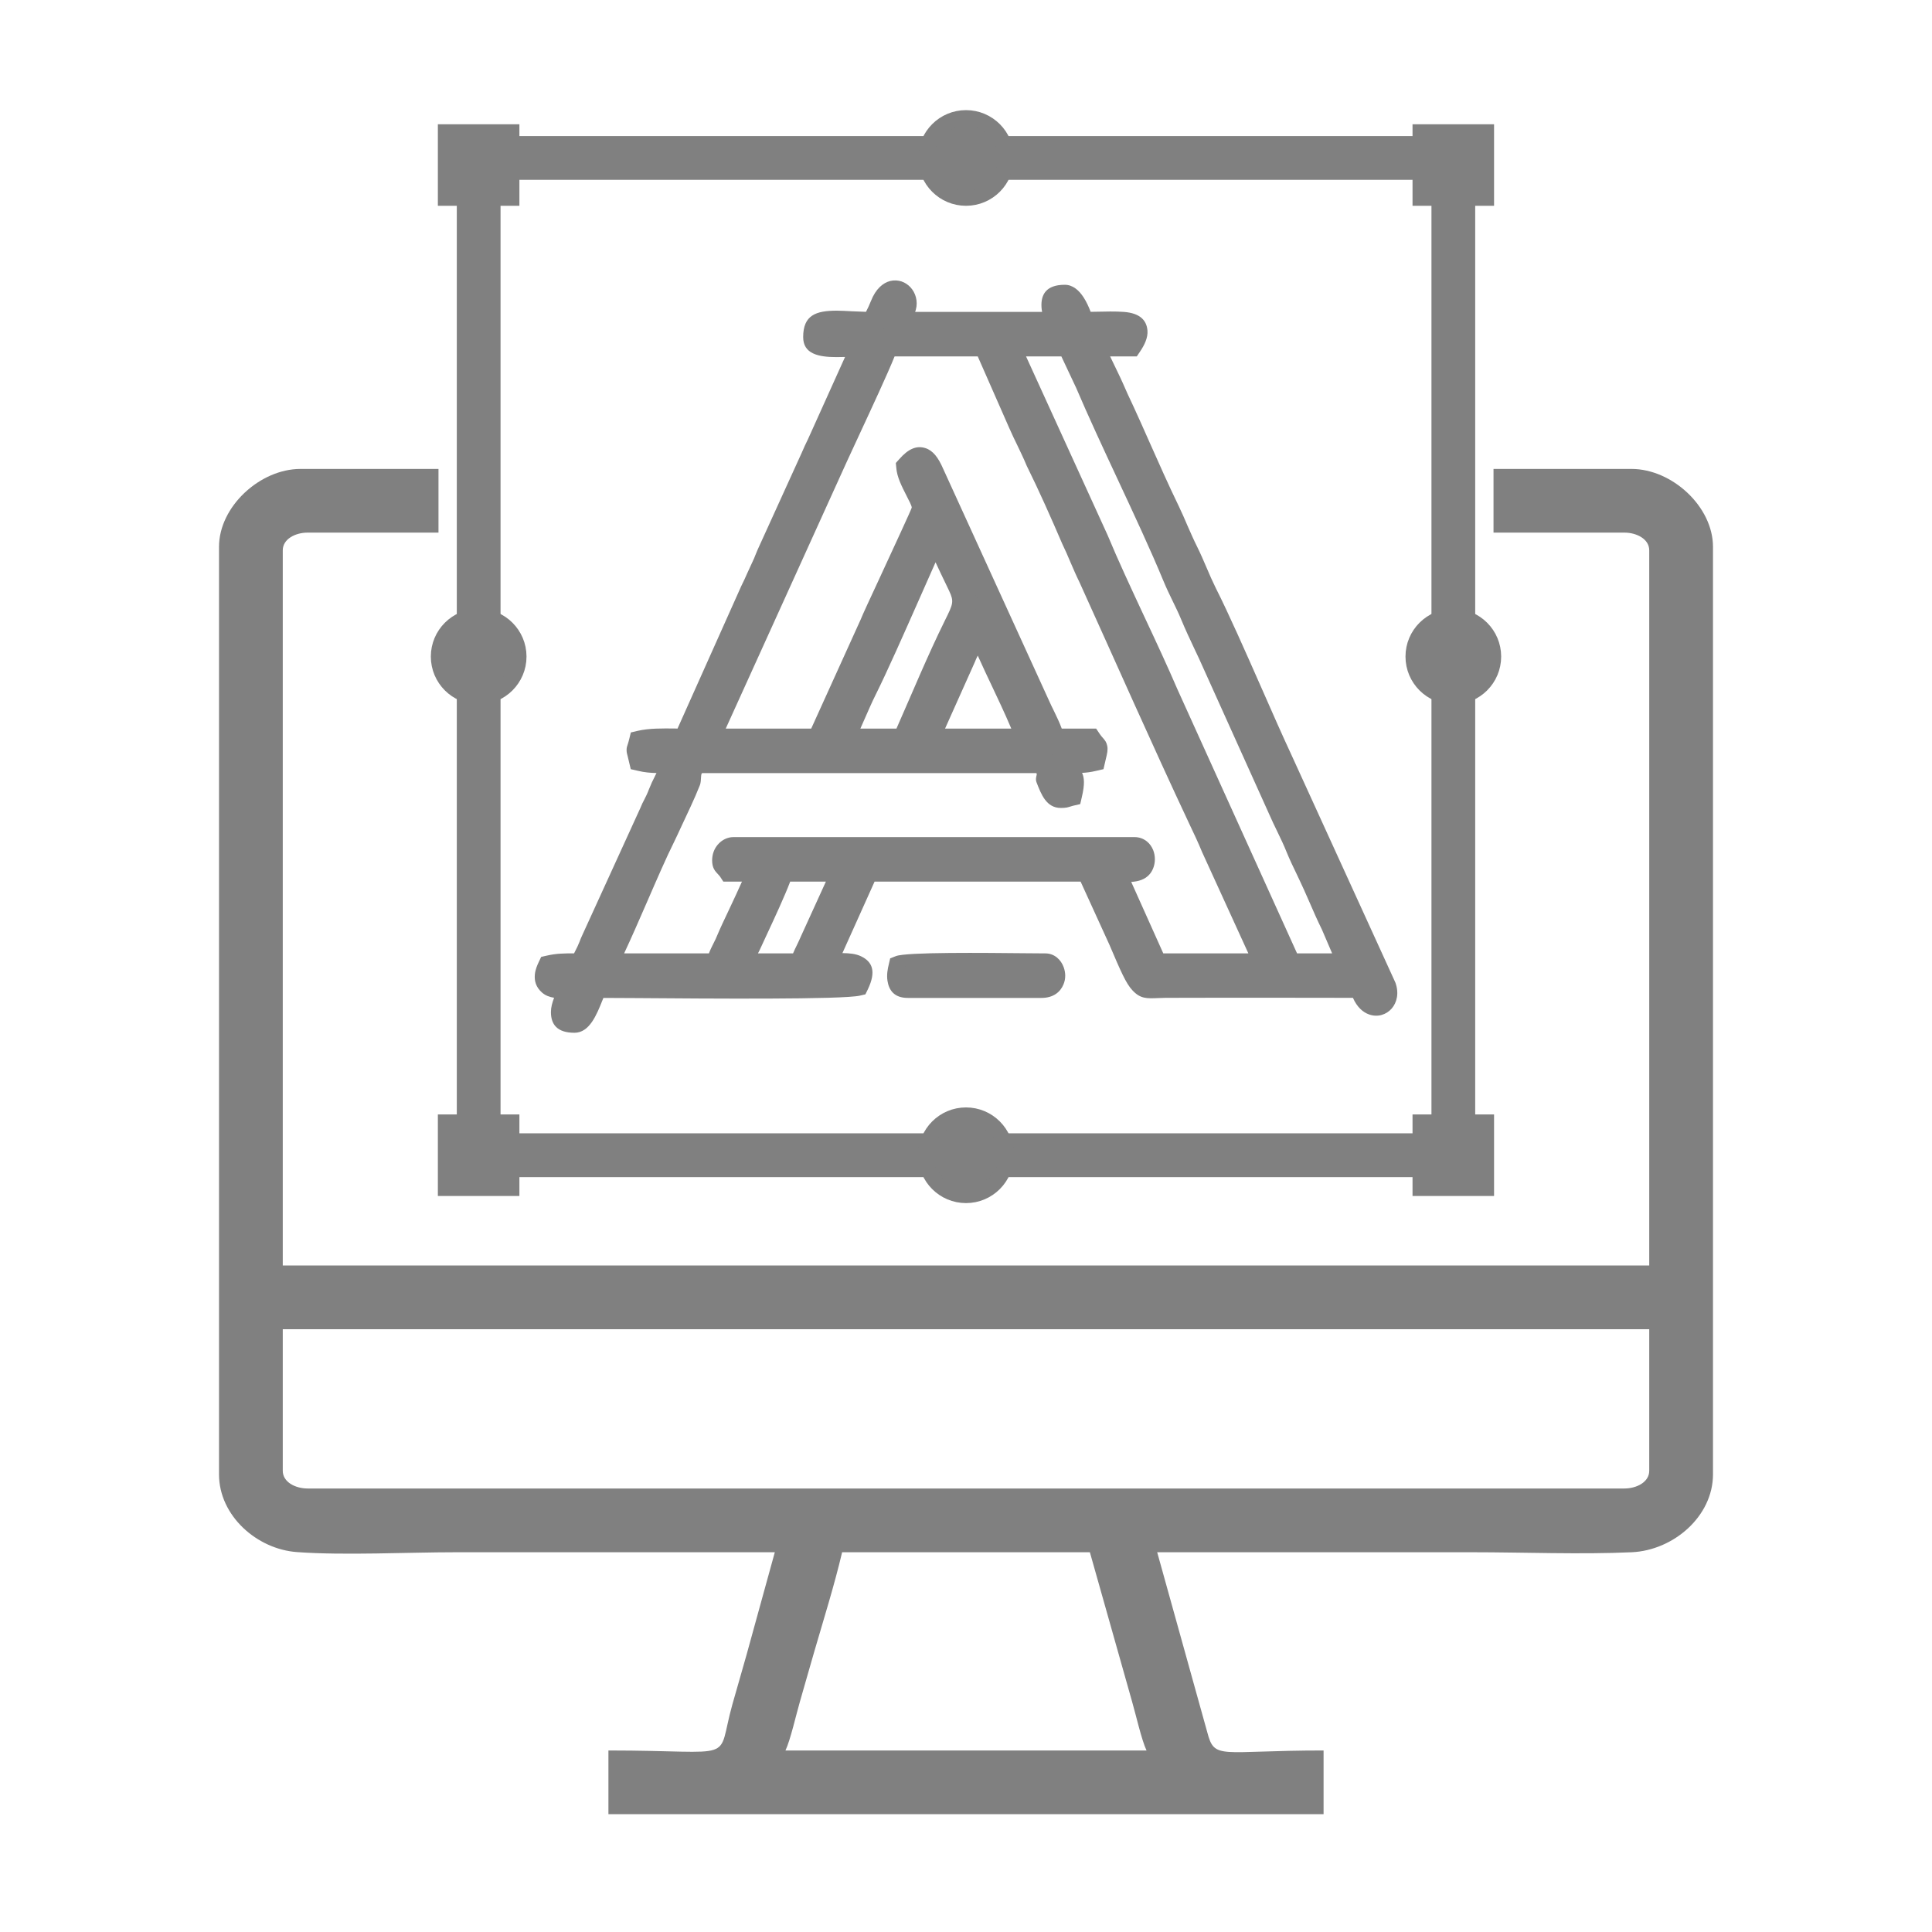
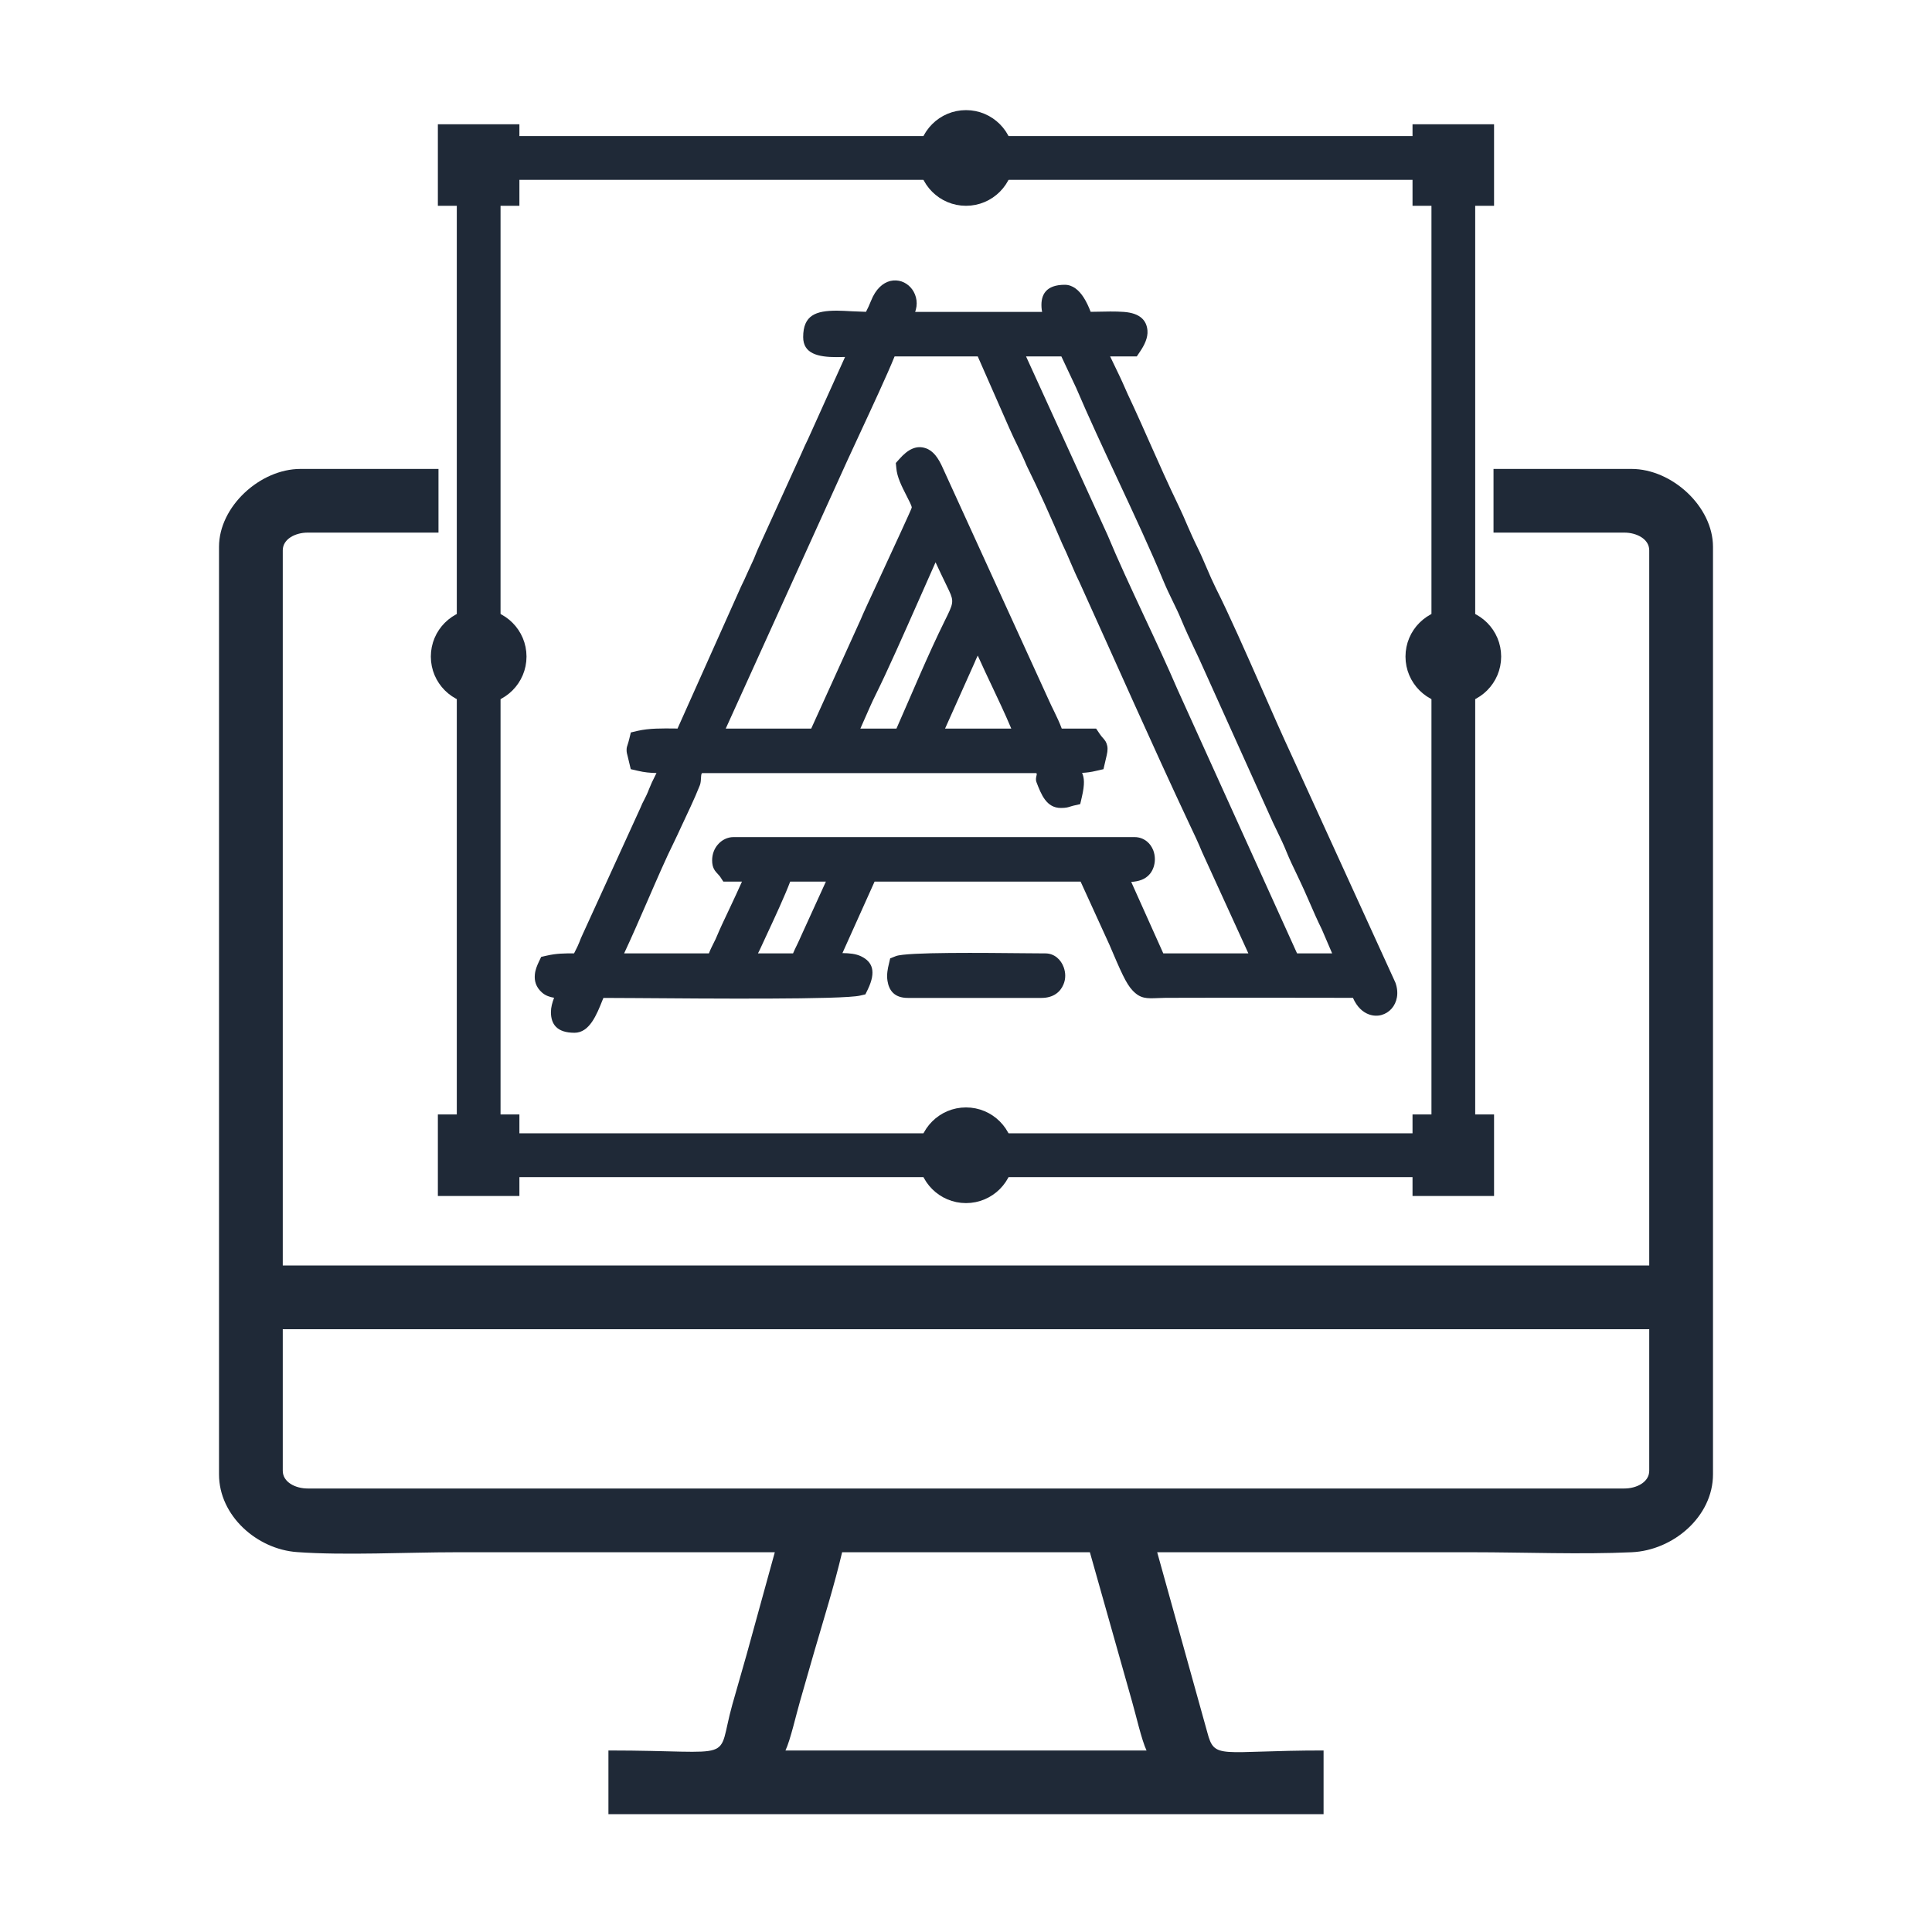
<svg xmlns="http://www.w3.org/2000/svg" xml:space="preserve" width="250px" height="250px" version="1.1" style="shape-rendering:geometricPrecision; text-rendering:geometricPrecision; image-rendering:optimizeQuality; fill-rule:evenodd; clip-rule:evenodd" viewBox="0 0 250 250">
  <defs>
    <style type="text/css">
   
-     .str0 {stroke:gray;stroke-width:2;stroke-miterlimit:2.613}
-     .fil0 {fill:gray}
-     .fil1 {fill:gray;fill-rule:nonzero}
+     .str0 {stroke:rgb(31 41 55);stroke-width:2;stroke-miterlimit:2.613}
+     .fil0 {fill:rgb(31 41 55)}
+     .fil1 {fill:rgb(31 41 55);fill-rule:nonzero}
   
  </style>
  </defs>
  <g id="Layer_x0020_1">
    <g id="_3099282444944">
      <g>
        <path class="fil0" d="M108.97 200.86l32.06 0 5.45 19.29c0.5,1.72 1.24,5.01 1.88,6.36l-46.72 0c0.64,-1.35 1.38,-4.64 1.88,-6.36 0.6,-2.05 1.2,-4.23 1.84,-6.41 1.19,-4.1 2.61,-8.62 3.61,-12.88zm-72.38 -10.54l0 -18.32 176.82 0 0 18.32c0,1.48 -1.66,2.29 -3.21,2.29l-170.4 0c-1.55,0 -3.21,-0.81 -3.21,-2.29zm-8.25 -119.56l0 120.02c0,5.36 4.91,9.69 10.09,10.06 6.17,0.45 14.23,0.02 20.6,0.02 13.75,0 27.49,0 41.23,0l-3.66 13.28c-0.6,2.16 -1.23,4.26 -1.83,6.41 -2.16,7.71 1.05,5.96 -16.04,5.96l0 8.24 92.54 0 0 -8.24c-13.49,0 -14.09,1.29 -15.05,-2.36l-6.48 -23.29c13.59,0 27.18,0 40.77,0 6.66,0 14.05,0.3 20.62,0 5.42,-0.24 10.53,-4.65 10.53,-10.08l0 -120.02c0,-5.22 -5.32,-10.08 -10.54,-10.08l-17.86 0 0 8.24 16.94 0c1.55,0 3.21,0.81 3.21,2.29l0 92.54 -176.82 0 0 -92.54c0,-1.48 1.66,-2.29 3.21,-2.29l16.94 0 0 -8.24 -17.86 0c-5.22,0 -10.54,4.86 -10.54,10.08z" />
      </g>
      <path class="fil0" d="M103.68 124.87l-7.78 0c0.32,-1.37 0.76,-1.91 1.25,-3.02 0.68,-1.5 3.94,-8.29 4.02,-9.27l8.02 0 -4.15 9.13c-0.46,1.1 -1.14,2.2 -1.36,3.16zm22.57 -43.39l0.5 0c0.28,1.19 3.99,8.73 4.84,10.71 0.58,1.38 1.04,2.38 1.68,3.59l-13.29 0 4.73 -10.57c0.56,-1.38 1.19,-2.22 1.54,-3.73zm-9.28 14.3l-8.03 0c1.09,-2.06 1.97,-4.41 3.02,-6.52 2.34,-4.71 5.94,-13.19 8.35,-18.48l0.92 -1.58c0.28,1.21 2.28,5.21 2.93,6.6 1.13,2.41 0.71,2.52 -1.26,6.6l-5.93 13.38zm0.5 -35.36c0.15,1.75 2.01,4.04 2.01,5.26 0,0.73 -6,13.26 -6.74,15.09l-6.81 15.01 -14.29 0c0.26,-0.54 0.36,-0.97 0.67,-1.59l15.89 -35.02c1.13,-2.54 6.18,-13.14 6.51,-14.55l12.79 0 4.44 10.1c0.72,1.69 1.65,3.38 2.3,4.98l4.55 9.99c0.79,1.61 1.45,3.42 2.25,5.03l13.63 30c0.8,1.73 1.54,3.2 2.28,5l6.91 15.15 -14.29 0 -5.52 -12.29c1.2,0 2.98,0.29 3.59,-0.45 0.59,-0.72 0.32,-2.31 -0.83,-2.31l-51.91 0c-0.61,0 -1.25,0.58 -1.25,1.51 0,0.6 0.4,0.73 0.75,1.25l3.76 0c-0.39,1.68 -3.08,6.85 -3.98,9.06 -0.41,1.03 -1.2,2.17 -1.29,3.23l-14.54 0c2.02,-3.82 5.39,-12.27 7.52,-16.56 0.56,-1.12 1.01,-2.22 1.59,-3.42l1.49 -3.27c0.36,-0.84 1.01,-3.08 1.94,-3.08l43.13 0c1.4,0 1.62,4.51 3.26,4.51 0.68,0 0.69,-0.12 1.26,-0.25 0.71,-3.06 -0.57,-2.03 -0.76,-4.26 1.63,0 2.44,0.05 3.76,-0.25 0.47,-1.99 0.36,-1.23 -0.5,-2.51l-4.76 0c-0.37,-1.56 -1.27,-3.04 -1.94,-4.59l-13.68 -29.95c-0.89,-2.06 -1.69,-2.54 -3.19,-0.82zm13.04 -15.8l7.77 0 2.33 4.94c3.35,7.83 8.23,17.56 11.32,25.05 0.72,1.73 1.58,3.24 2.3,4.97 0.74,1.8 1.47,3.27 2.28,5l9.04 20.05c0.72,1.69 1.64,3.37 2.29,4.98 0.69,1.7 1.56,3.36 2.29,4.98 0.76,1.7 1.45,3.37 2.26,5.01l2.26 5.27 -7.78 0 -15.87 -35.04c-2.7,-6.32 -6.56,-13.97 -9.06,-20.03l-10.85 -23.76c-0.26,-0.57 -0.34,-0.93 -0.58,-1.42zm-17.55 -2.76c-4.44,0 -7.53,-0.94 -7.53,1.76 0,1.54 3.63,1 6.27,1l-5.77 12.79c-0.48,0.97 -0.93,2.04 -1.42,3.09l-5.09 11.21c-0.25,0.55 -0.38,0.97 -0.67,1.58 -0.56,1.16 -0.94,2.12 -1.51,3.26l-8.61 19.23c-2.02,0 -4.12,-0.13 -5.77,0.25 -0.34,1.43 -0.4,0.52 0,2.26 1.41,0.32 2.54,0.25 4.27,0.25 -0.34,1.45 -0.84,2.08 -1.43,3.34 -0.29,0.63 -0.37,0.96 -0.66,1.59 -0.31,0.66 -0.52,0.98 -0.82,1.69l-7.46 16.36c-0.3,0.61 -0.42,1.04 -0.67,1.59 -0.3,0.66 -0.56,0.95 -0.75,1.76 -1.73,0 -2.85,-0.08 -4.26,0.25 -0.35,0.72 -0.69,1.54 0.04,2.19 0.59,0.52 1.98,0.32 2.97,0.32 -0.88,1.66 -2.54,4.51 0.25,4.51 1.22,0 2.07,-3.09 2.76,-4.51 4.97,0 31.26,0.35 33.85,-0.25 1.47,-3.07 -1.4,-2.51 -4.26,-2.51l5.51 -12.29 28.59 0 3.94 8.6c3.17,7.42 2.69,6.46 6.09,6.45 8.44,-0.04 16.89,0 25.33,0 0.85,3.66 3.87,2.41 3,0.03l-13.45 -29.46c-2.67,-5.74 -7.02,-16.1 -9.69,-21.4 -0.91,-1.79 -1.57,-3.62 -2.43,-5.35 -0.87,-1.75 -1.53,-3.51 -2.42,-5.35 -1.73,-3.58 -3.25,-7.1 -4.85,-10.69 -0.8,-1.78 -1.62,-3.44 -2.44,-5.35 -0.5,-1.18 -2.24,-4.37 -2.33,-5.44l4.77 0c0.75,-1.13 1.39,-2.58 -1,-2.77 -1.53,-0.11 -3.67,0.01 -5.27,0.01 -0.21,-0.92 -1.19,-3.51 -2.26,-3.51 -2.45,0 -1.36,2.37 -0.75,3.51l-20.81 0c0.19,-0.82 0.64,-1.43 0.85,-2.19 0.44,-1.6 -1.78,-3.21 -2.97,-0.18 -0.35,0.87 -0.75,1.64 -1.14,2.37z" />
      <path class="fil1" d="M98.08 123.37l4.54 0c0.15,-0.37 0.33,-0.73 0.51,-1.1 0.19,-0.41 0.4,-0.83 0.52,-1.13l3.22 -7.06 -4.62 0c-0.68,1.81 -2.06,4.79 -2.98,6.76l-0.75 1.62c-0.14,0.32 -0.29,0.62 -0.44,0.91zm28.17 -43.39l1.33 0 -1.32 -2.9c0.22,0.95 0.04,1.69 -0.51,2.9l0.5 0zm2.26 9.13c-0.67,-1.41 -1.4,-2.96 -1.99,-4.28 -0.14,0.29 -0.28,0.59 -0.42,0.94l-3.81 8.51 8.57 0 -0.65 -1.5c-0.29,-0.68 -0.96,-2.09 -1.7,-3.67zm7.25 8.17l-0.7 0c0.54,0.28 0.92,0.79 1.23,1.4l-0.12 -1.4 -0.41 0zm-24.43 -3l4.67 0c2.06,-4.66 4.02,-9.43 6.27,-13.99 1.06,-2.14 1.21,-2.43 0.54,-3.85l-0.46 -0.96c-0.37,-0.77 -0.85,-1.76 -1.29,-2.72l-2.17 4.9c-1.94,4.38 -4.02,9.1 -5.59,12.26 -0.49,0.98 -0.9,1.94 -1.32,2.89l-0.65 1.47zm8.65 -25.83l2.51 0.38 -1.52 -3.32 0.01 0.17c0,0.32 -0.4,1.36 -1,2.77zm-2.72 -4.39c-0.56,-1.11 -1.19,-2.32 -1.28,-3.52l-0.06 -0.63 0.42 -0.47c1.2,-1.38 2.28,-1.82 3.42,-1.45 0.98,0.32 1.66,1.23 2.28,2.66l13.68 29.96c0.18,0.41 0.42,0.91 0.67,1.41 0.36,0.75 0.72,1.49 1,2.26l4.45 0 0.45 0.67c0.15,0.23 0.29,0.39 0.39,0.5 0.31,0.35 0.49,0.56 0.6,1.08 0.09,0.51 0.01,0.89 -0.21,1.79l-0.28 1.21 -0.91 0.21c-0.7,0.17 -1.27,0.24 -1.86,0.27 0.28,0.61 0.37,1.43 -0.03,3.13l-0.21 0.91 -0.91 0.21 -0.28 0.08c-0.37,0.12 -0.63,0.21 -1.31,0.21 -1.87,0 -2.54,-1.72 -3.17,-3.36 -0.22,-0.59 0.27,-1.15 -0.09,-1.15l-43.13 0c-0.27,0 -0.09,0.93 -0.32,1.55 -0.73,1.86 -1.65,3.72 -2.49,5.54 -0.28,0.6 -0.55,1.2 -0.87,1.85 -0.98,1.96 -2.22,4.82 -3.47,7.7 -1.03,2.37 -2.07,4.75 -2.98,6.69l10.97 0c0.18,-0.47 0.41,-0.93 0.63,-1.37 0.16,-0.32 0.32,-0.62 0.43,-0.92 0.35,-0.85 0.96,-2.14 1.61,-3.51 0.56,-1.2 1.16,-2.46 1.61,-3.49l-2.41 0 -0.44 -0.67 -0.2 -0.23c-0.45,-0.47 -0.81,-0.87 -0.81,-1.85 0,-0.81 0.28,-1.5 0.71,-2.01 0.53,-0.64 1.29,-1 2.04,-1l51.91 0c0.64,0 1.18,0.22 1.61,0.57 0.36,0.29 0.62,0.68 0.8,1.11 0.15,0.38 0.22,0.79 0.22,1.18 0,0.68 -0.21,1.37 -0.64,1.9 -0.61,0.74 -1.49,0.98 -2.42,1.04l4.15 9.25 11.01 0 -5.98 -13.09c-0.52,-1.26 -1.06,-2.41 -1.64,-3.62 -4.87,-10.36 -9.51,-20.9 -14.24,-31.33 -0.41,-0.83 -0.78,-1.69 -1.15,-2.55 -0.35,-0.83 -0.71,-1.66 -1.08,-2.42 -1.39,-3.24 -3.04,-6.96 -4.6,-10.1 -0.34,-0.83 -0.75,-1.68 -1.16,-2.54 -0.38,-0.78 -0.77,-1.58 -1.12,-2.39l-4.05 -9.21 -10.76 0c-0.89,2.22 -2.97,6.69 -4.53,10.05l-1.67 3.61 -15.65 34.5 11.06 0 6.39 -14.09c0.27,-0.68 1.23,-2.74 2.35,-5.15 1.89,-4.09 4.27,-9.22 4.27,-9.36 0,-0.23 -0.35,-0.9 -0.72,-1.62zm-27.36 33.22l-0.94 -0.01 -0.3 1.3c0.32,-0.54 0.72,-1.02 1.24,-1.29zm24.08 -54.16l0.4 0 0.32 -1.37 -0.72 1.37zm23.13 57.86c0.04,0.28 0.07,0.49 0.13,0.55 0.03,-0.33 -0.04,-0.42 -0.11,-0.52l-0.02 -0.03zm0.23 -54.86l-4.57 0 10.55 23.12c1.33,3.21 3.04,6.87 4.75,10.54 1.53,3.26 3.05,6.53 4.3,9.44l15.47 34.15 4.54 0 -1.33 -3.1c-0.57,-1.15 -1.11,-2.38 -1.65,-3.63l-0.64 -1.45c-0.29,-0.65 -0.59,-1.27 -0.88,-1.89 -0.51,-1.05 -1.02,-2.12 -1.43,-3.13 -0.32,-0.81 -0.74,-1.68 -1.16,-2.55 -0.38,-0.78 -0.76,-1.57 -1.11,-2.38l-9.04 -20.05 -0.6 -1.27c-0.57,-1.22 -1.12,-2.37 -1.7,-3.77 -0.31,-0.76 -0.71,-1.58 -1.11,-2.4 -0.39,-0.8 -0.78,-1.61 -1.18,-2.57 -1.6,-3.88 -3.78,-8.56 -5.96,-13.23 -1.87,-4.01 -3.74,-8.02 -5.34,-11.77l-1.91 -4.06zm2.01 -2.76l0.72 1.53 -0.14 -1.53 -0.58 0zm-29.09 -3.08l1.8 0.07c0.23,-0.45 0.45,-0.91 0.64,-1.4 0.62,-1.58 1.56,-2.35 2.49,-2.59 0.51,-0.12 1.01,-0.09 1.47,0.06 0.44,0.15 0.83,0.41 1.14,0.74 0.67,0.71 1.01,1.81 0.71,2.91l-0.09 0.29 16.43 0c-0.04,-0.2 -0.07,-0.4 -0.08,-0.6 -0.1,-1.61 0.57,-2.91 3.01,-2.91 1.03,0 1.84,0.7 2.45,1.65 0.36,0.56 0.67,1.24 0.9,1.85l0.6 -0.01c1.28,-0.03 2.64,-0.06 3.69,0.02 2.15,0.16 2.95,1.13 3.06,2.4 0.08,0.95 -0.4,1.9 -0.93,2.69l-0.45 0.67 -3.45 0 0.89 1.85c0.3,0.63 0.57,1.18 0.71,1.51 0.43,1.01 0.94,2.1 1.44,3.16l0.98 2.16 1.05 2.36c1.24,2.79 2.47,5.57 3.79,8.29 0.4,0.83 0.8,1.74 1.18,2.64 0.39,0.88 0.77,1.76 1.24,2.7 0.43,0.87 0.81,1.75 1.19,2.64 0.38,0.9 0.78,1.81 1.22,2.7 1.65,3.26 3.88,8.32 5.98,13.08 1.35,3.08 2.66,6.04 3.74,8.36l13.5 29.57c0.5,1.37 0.2,2.59 -0.48,3.37 -0.35,0.4 -0.81,0.69 -1.32,0.83 -0.51,0.14 -1.06,0.12 -1.6,-0.07 -0.8,-0.28 -1.57,-0.96 -2.09,-2.15l-7.27 -0.01c-5.66,-0.01 -11.32,-0.01 -16.97,0.01l-0.98 0.03c-1.48,0.06 -2.28,0.1 -3.31,-1 -0.83,-0.87 -1.52,-2.47 -2.99,-5.92l-3.72 -8.15 -26.66 0 -4.16 9.25c0.91,0.01 1.73,0.09 2.4,0.41 1.48,0.71 2,1.95 0.89,4.28l-0.32 0.65 -0.69 0.16c-2.24,0.53 -19.7,0.39 -29.1,0.32l-4.11 -0.02 -0.11 0.27c-0.76,1.91 -1.69,4.24 -3.63,4.24 -2.28,0 -3.05,-1.11 -3.05,-2.68 0,-0.6 0.17,-1.23 0.41,-1.85 -0.57,-0.09 -1.12,-0.28 -1.57,-0.68 -0.79,-0.7 -1,-1.51 -0.92,-2.33 0.06,-0.63 0.29,-1.16 0.51,-1.63l0.31 -0.65 0.71 -0.16c1.26,-0.29 2.27,-0.3 3.54,-0.29l0.44 -0.88 0.26 -0.6c0.11,-0.31 0.24,-0.62 0.43,-1.02l7.44 -16.29c0.19,-0.48 0.35,-0.79 0.52,-1.11l0.31 -0.63c0.11,-0.23 0.21,-0.48 0.3,-0.72 0.11,-0.27 0.22,-0.54 0.37,-0.87 0.2,-0.43 0.36,-0.75 0.51,-1.04l0.09 -0.18c-0.8,-0.02 -1.55,-0.08 -2.42,-0.29l-0.91 -0.21 -0.39 -1.63c-0.1,-0.37 -0.15,-0.55 -0.15,-0.84 0,-0.31 0.05,-0.46 0.15,-0.75 0.04,-0.13 0.11,-0.33 0.18,-0.63l0.22 -0.9 0.89 -0.21c1.47,-0.34 3.17,-0.32 4.88,-0.3l0.27 0.01 8.23 -18.4c0.31,-0.62 0.56,-1.17 0.8,-1.72l0.7 -1.52c0.14,-0.29 0.25,-0.55 0.35,-0.82l0.3 -0.72 5.66 -12.44c0.28,-0.65 0.57,-1.29 0.86,-1.87l4.78 -10.6 -1.09 0.02c-2.4,0 -4.33,-0.44 -4.33,-2.59 0,-2.84 1.64,-3.42 4.36,-3.42 0.52,0 1.22,0.04 1.97,0.08zm-1.54 2.93l-0.43 -0.01c-0.85,0 -1.36,0.07 -1.36,0.42 0,0.33 0.59,-0.41 1.33,-0.41l0.46 0zm-34.05 86.54c-0.15,0.32 -0.27,0.63 -0.33,0.89 0.04,0 0.16,-0.38 0.33,-0.89zm-0.36 1.02l-0.02 0.19c0,0.12 0.01,-0.06 0.02,-0.19zm71.11 -87.65l0.04 0 0.03 -0.11c-0.01,-0.11 -0.02,-0.01 -0.07,0.11zm-7.61 -3.22c0.03,-0.03 0.04,-0.05 -0.01,-0.05l0.01 0.05zm-0.05 -0.22c0,-0.08 -0.01,-0.16 -0.01,-0.08l0.01 0.08zm-22.92 87.24c-0.13,-0.81 0.04,-1.61 0.17,-2.14l0.18 -0.77 0.74 -0.29c1.39,-0.54 11.57,-0.42 16.78,-0.37l2.57 0.02c1.15,0 2.01,0.8 2.37,1.81 0.12,0.35 0.19,0.71 0.19,1.07 0,0.38 -0.07,0.77 -0.23,1.14 -0.4,0.97 -1.3,1.74 -2.84,1.74l-17.3 0c-1.76,0 -2.44,-0.99 -2.63,-2.21z" />
      <path class="fil0" d="M116.47 125.12c-0.2,0.84 -0.55,2.51 1,2.51l17.3 0c2.26,0 1.75,-2.76 0.5,-2.76 -2.65,0 -17.42,-0.29 -18.8,0.25z" />
      <path class="fil1" d="M61.94 18.61l127.95 0 0 132.71 -129.78 0 0 -132.71 1.83 0zm124.29 3.66l-122.46 0 0 125.38 122.46 0 0 -125.38z" />
      <path class="fil1" d="M61.94 17.61l128.95 0 0 134.71 -131.78 0 0 -134.71 2.83 0zm126.95 2l-127.78 0 0 130.71 127.78 0 0 -130.71zm-3.66 3.66l-120.46 0 0 123.38 120.46 0 0 -123.38zm-121.46 -2l123.46 0 0 127.38 -124.46 0 0 -127.38 1 0z" />
      <circle class="fil0 str0" cx="125" cy="20.44" r="5.19" />
      <circle class="fil0 str0" cx="125" cy="149.49" r="5.19" />
      <circle class="fil0 str0" cx="188.06" cy="84.96" r="5.19" />
      <circle class="fil0 str0" cx="61.94" cy="84.96" r="5.19" />
      <rect class="fil0 str0" x="57.66" y="17.08" width="8.55" height="8.55" />
      <rect class="fil0 str0" x="183.78" y="17.08" width="8.55" height="8.55" />
      <rect class="fil0 str0" x="57.66" y="145.21" width="8.55" height="8.55" />
      <rect class="fil0 str0" x="183.78" y="145.21" width="8.55" height="8.55" />
    </g>
  </g>
</svg>
